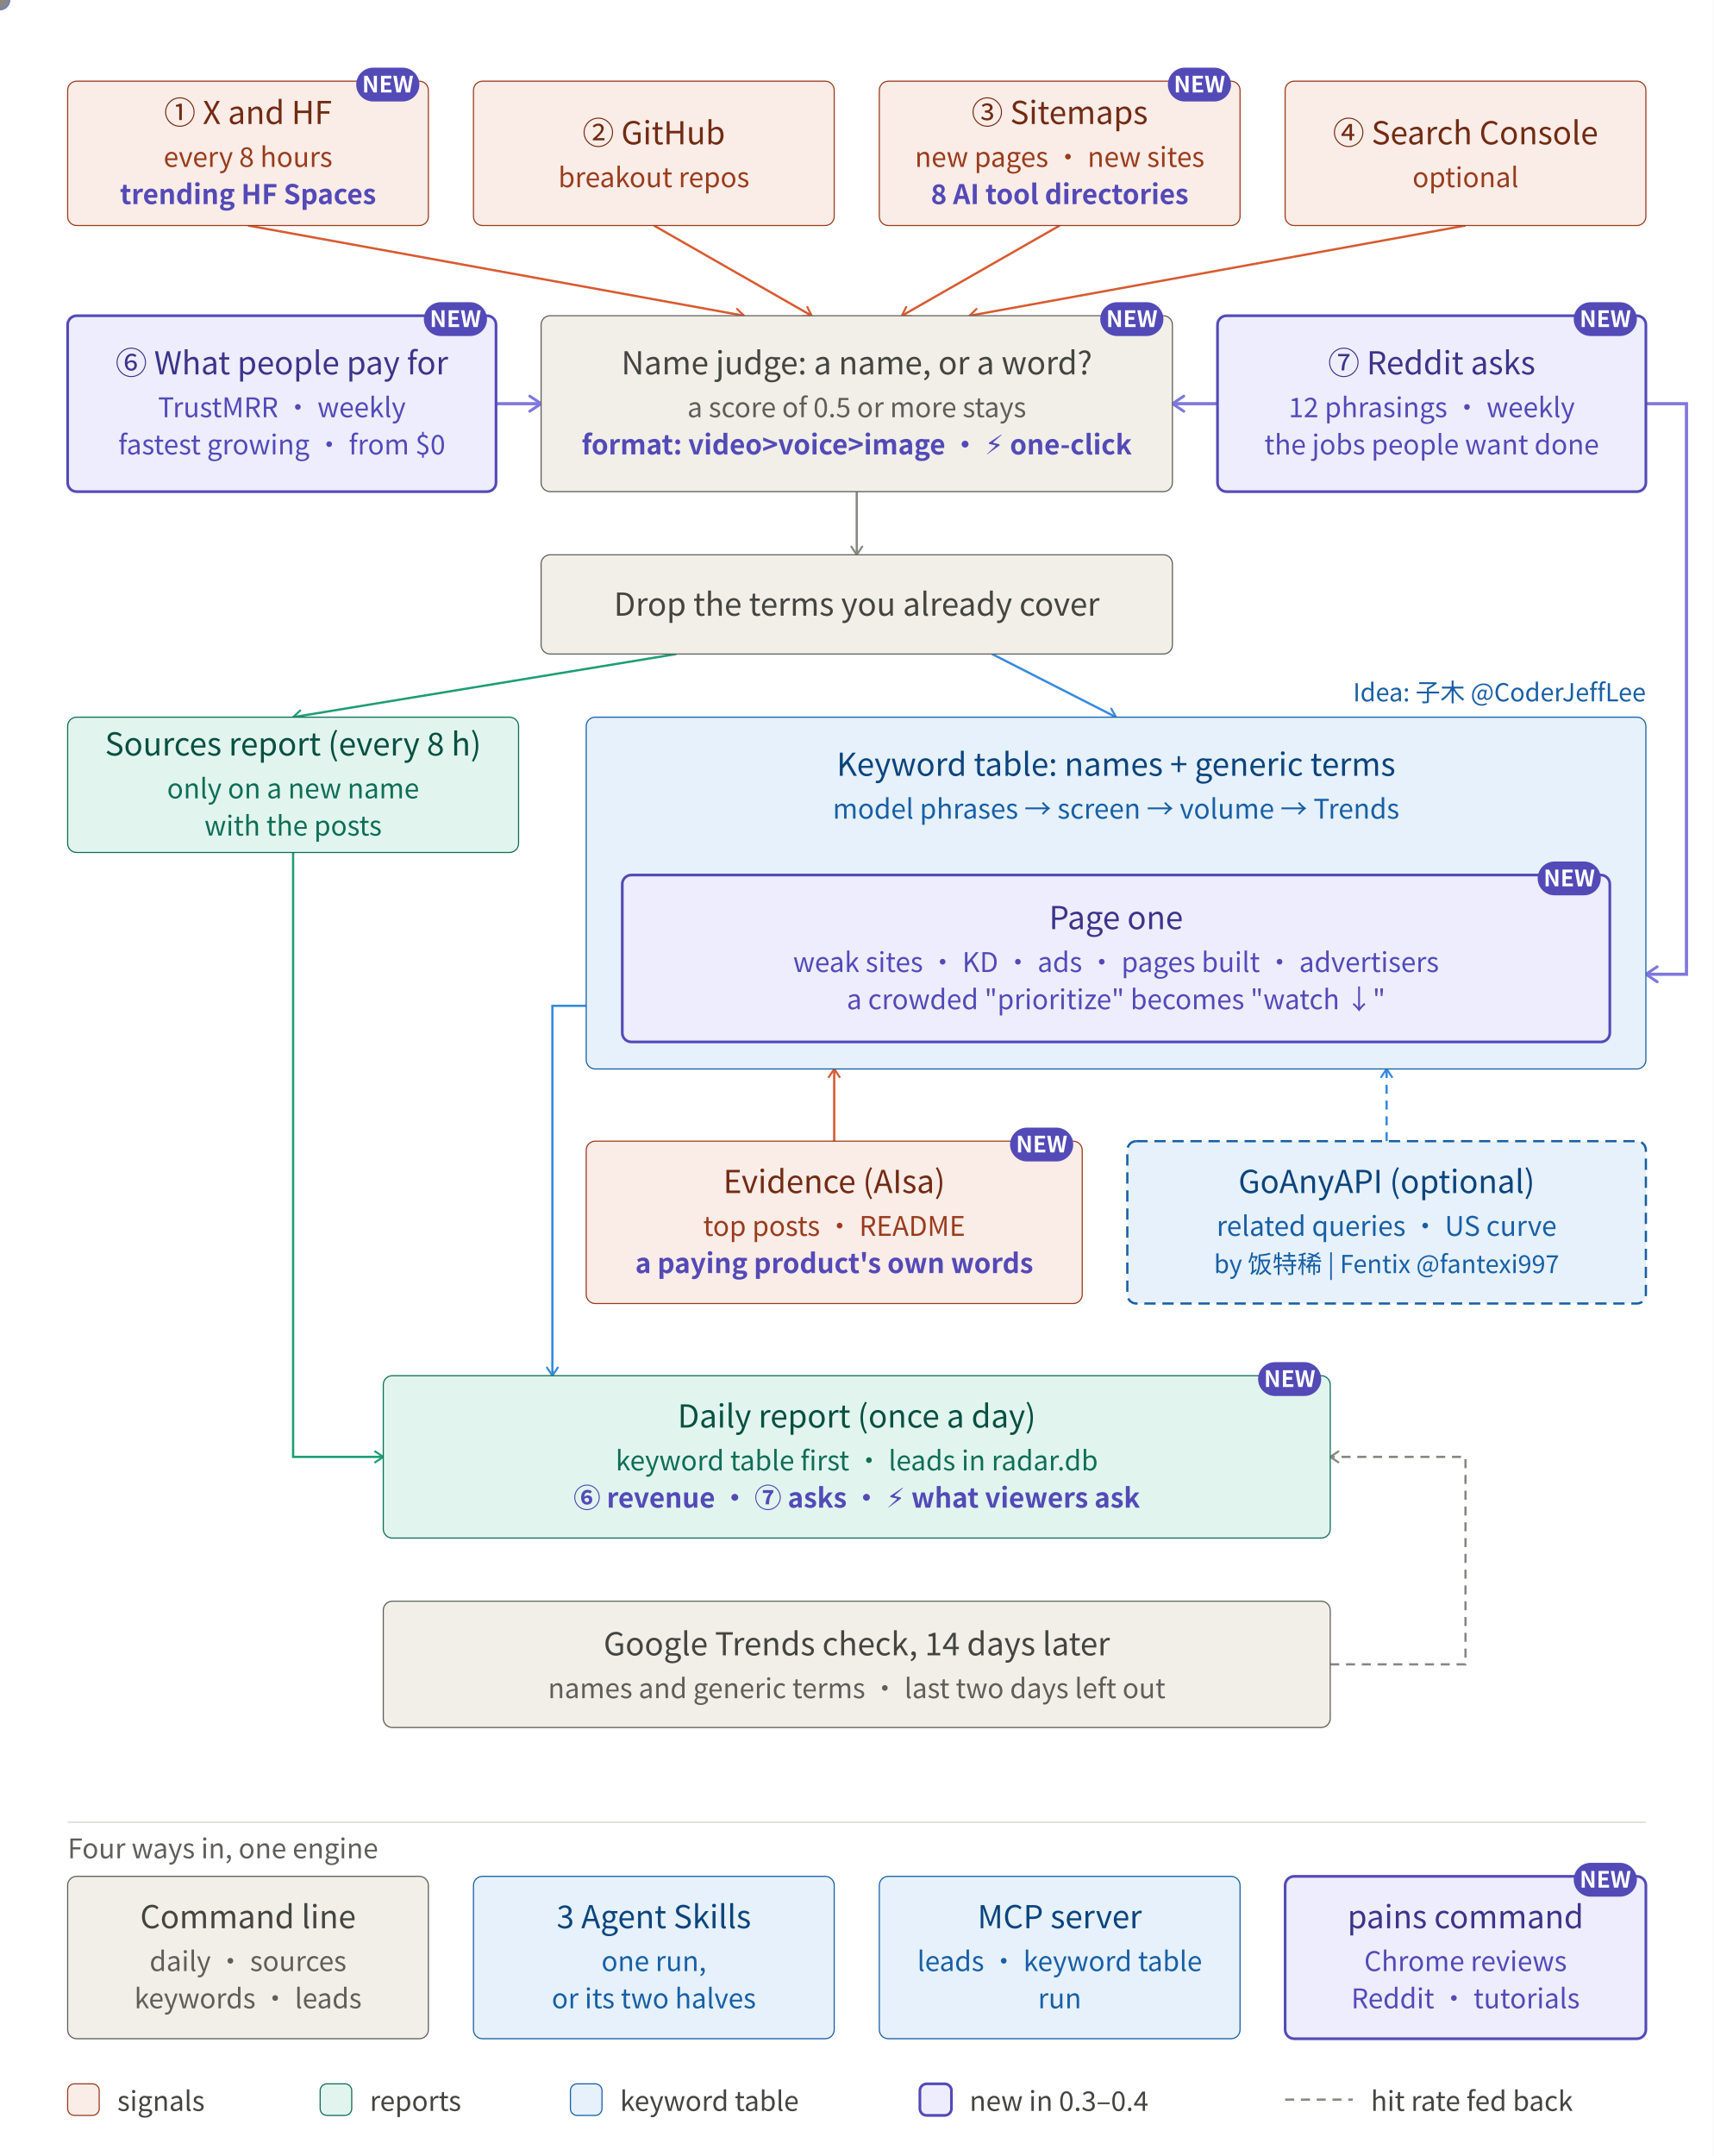
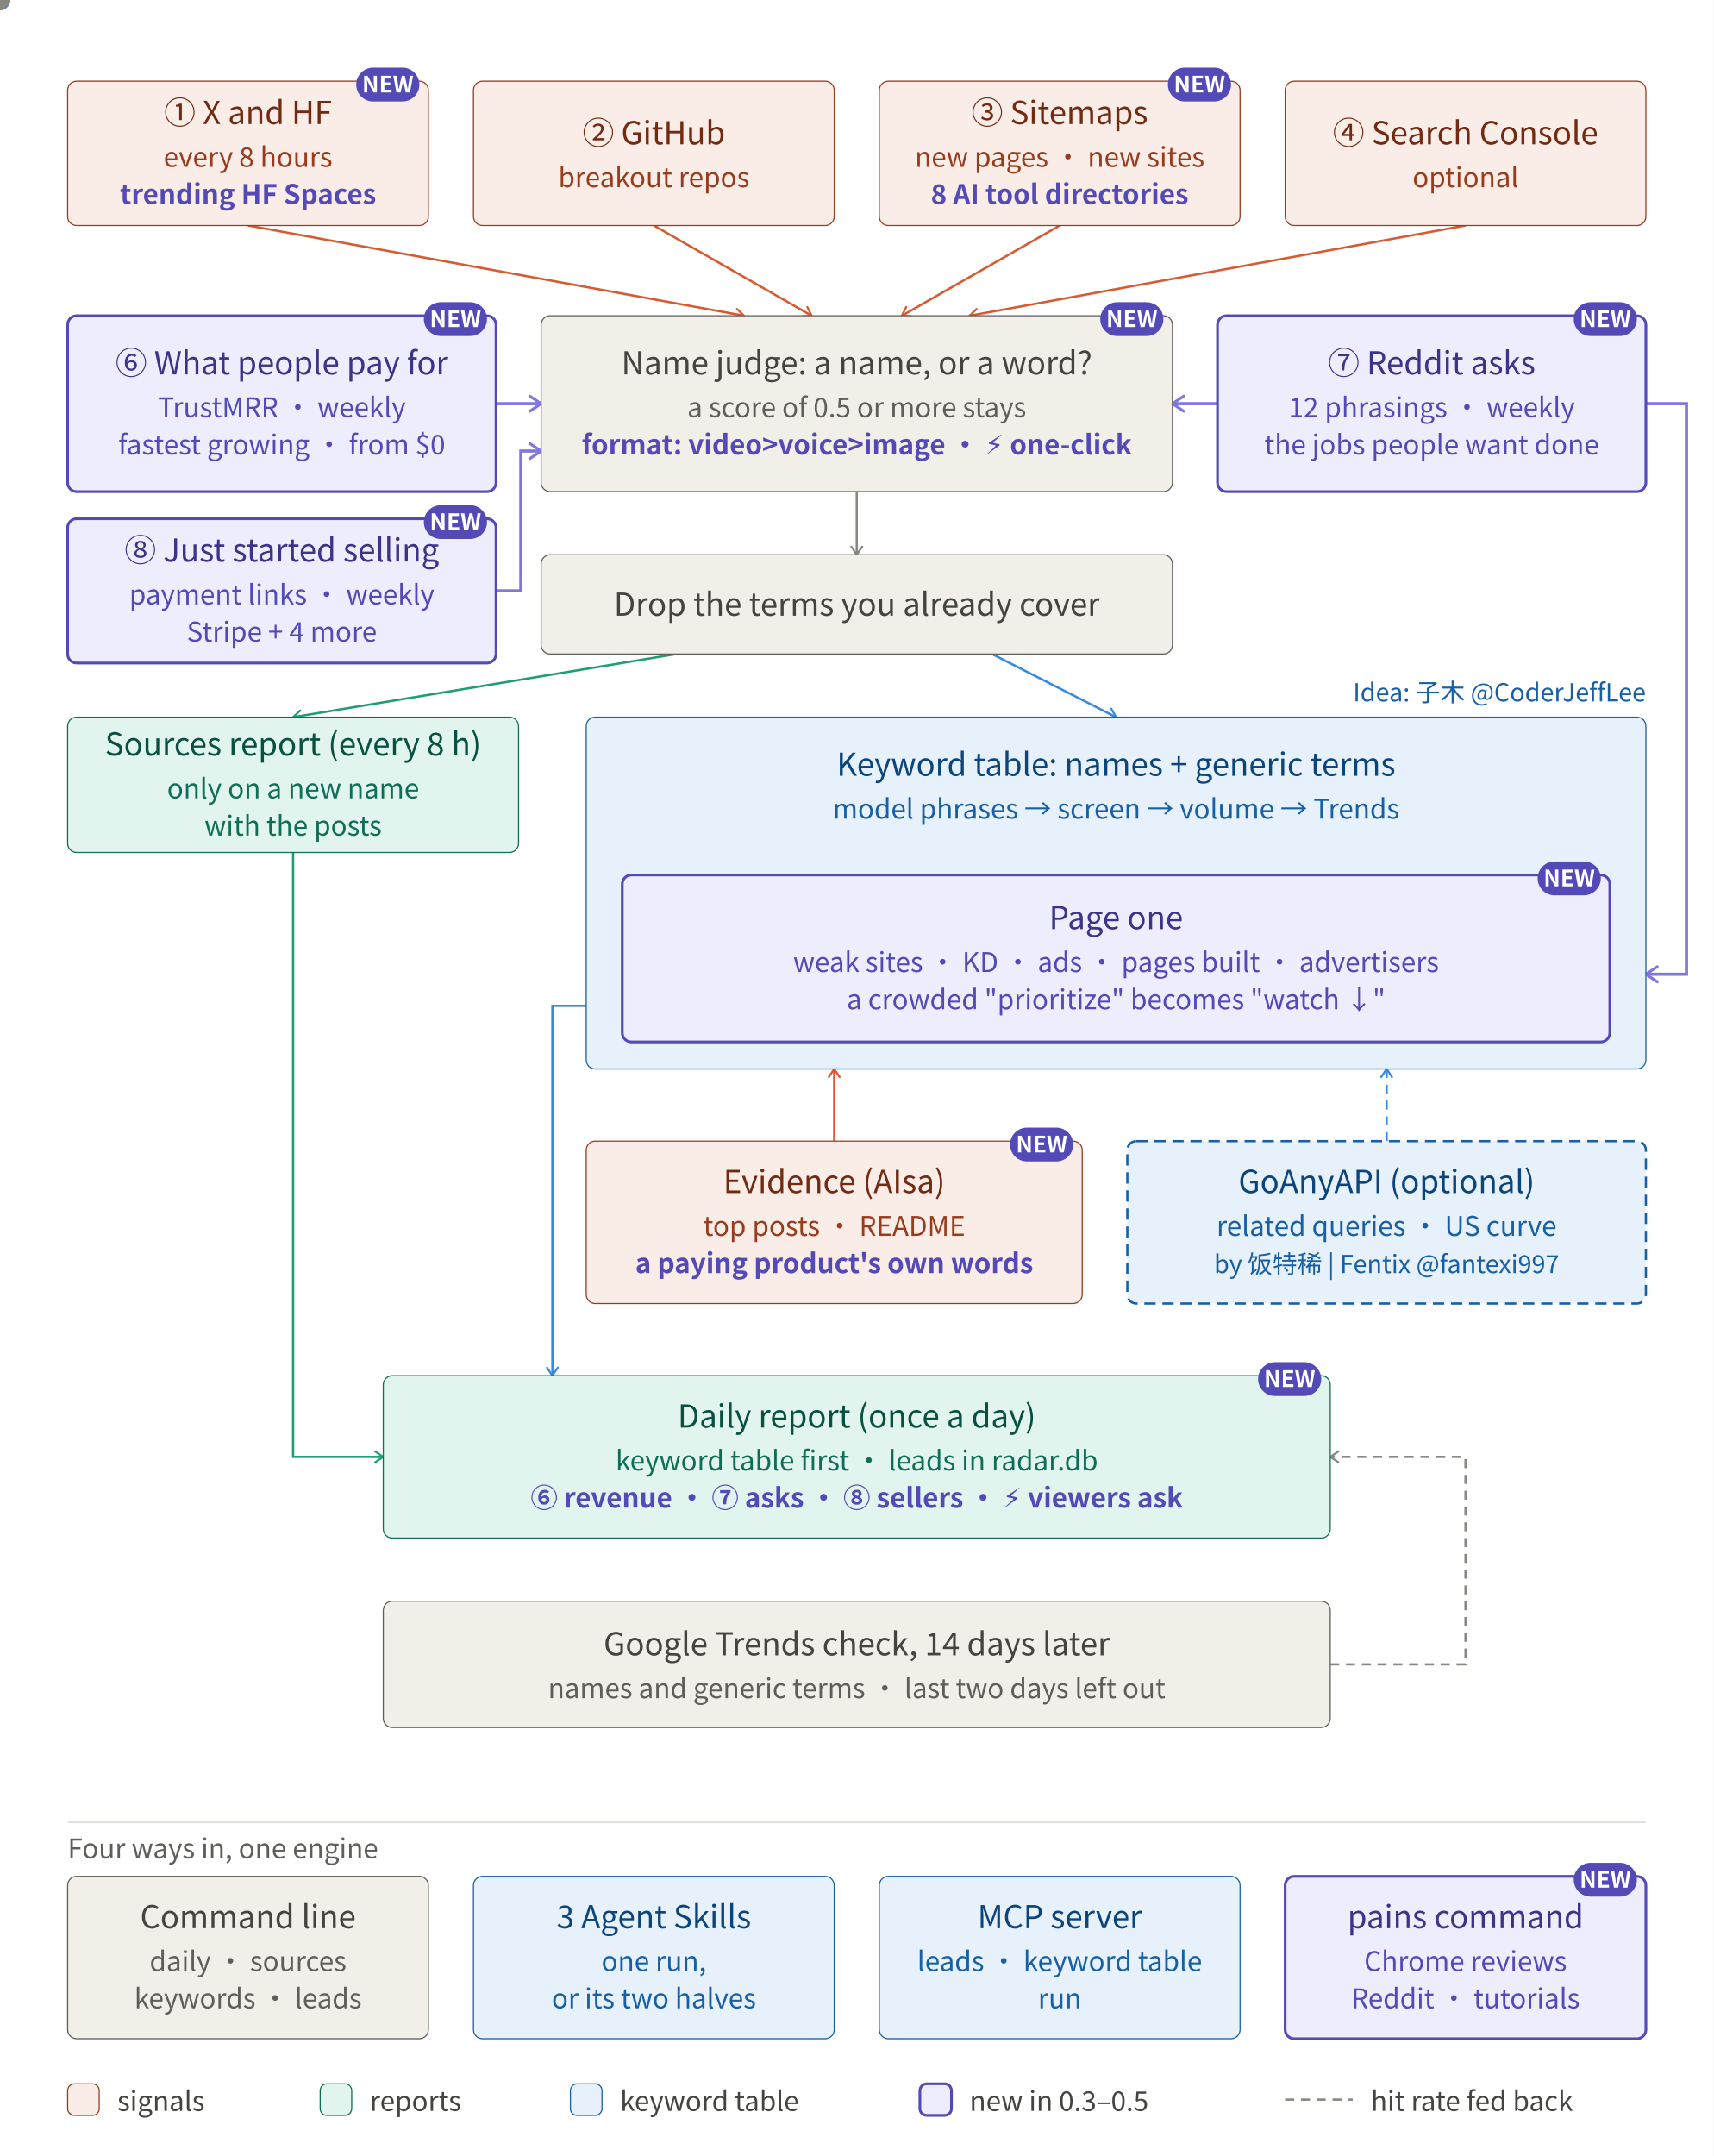
<svg xmlns="http://www.w3.org/2000/svg" width="1520" height="1912" viewBox="0 0 760 956" font-family="Hiragino Sans GB, PingFang SC, Noto Sans CJK SC, sans-serif">
  <defs>
    <marker id="arrow" viewBox="0 0 10 10" refX="8" refY="5" markerWidth="6" markerHeight="6" orient="auto-start-reverse">
      <path d="M2 1L8 5L2 9" fill="none" stroke="context-stroke" stroke-width="1.5" stroke-linecap="round" stroke-linejoin="round" />
    </marker>
  </defs>
  <rect width="760" height="956" fill="#FFFFFF" />
  <path id="p1" d="M110 100 L330 140" fill="none" stroke="#D85A30" stroke-width="1" marker-end="url(#arrow)" />
  <path id="p2" d="M290 100 L360 140" fill="none" stroke="#D85A30" stroke-width="1" marker-end="url(#arrow)" />
  <path id="p3" d="M470 100 L400 140" fill="none" stroke="#D85A30" stroke-width="1" marker-end="url(#arrow)" />
  <path id="p4" d="M650 100 L430 140" fill="none" stroke="#D85A30" stroke-width="1" marker-end="url(#arrow)" />
  <path id="p6" d="M220 179 L240 179" fill="none" stroke="#7F77DD" stroke-width="1.4" marker-end="url(#arrow)" />
  <path id="p7" d="M540 179 L520 179" fill="none" stroke="#7F77DD" stroke-width="1.4" marker-end="url(#arrow)" />
+   <path id="p8b" d="M220 262 L231 262 L231 200 L240 200" fill="none" stroke="#7F77DD" stroke-width="1.4" marker-end="url(#arrow)" />
  <path id="p7b" d="M730 179 L748 179 L748 432 L730 432" fill="none" stroke="#7F77DD" stroke-width="1.4" marker-end="url(#arrow)" />
  <path id="p5" d="M380 218 L380 246" fill="none" stroke="#888780" stroke-width="1" marker-end="url(#arrow)" />
  <path id="p8" d="M300 290 L130 318" fill="none" stroke="#1D9E75" stroke-width="1" marker-end="url(#arrow)" />
  <path id="p9" d="M440 290 L495 318" fill="none" stroke="#378ADD" stroke-width="1" marker-end="url(#arrow)" />
  <path id="p10" d="M370 506 L370 474" fill="none" stroke="#D85A30" stroke-width="1" marker-end="url(#arrow)" />
  <path id="p11" d="M615 506 L615 474" fill="none" stroke="#378ADD" stroke-width="1" stroke-dasharray="4 3" marker-end="url(#arrow)" />
  <path id="p12" d="M130 378 L130 646 L170 646" fill="none" stroke="#1D9E75" stroke-width="1" marker-end="url(#arrow)" />
  <path id="p13" d="M260 446 L245 446 L245 610" fill="none" stroke="#378ADD" stroke-width="1" marker-end="url(#arrow)" />
  <path id="p14" d="M590 738 L650 738 L650 646 L590 646" fill="none" stroke="#888780" stroke-width="1" stroke-dasharray="4 3" marker-end="url(#arrow)" />
  <g font-size="14" text-anchor="middle">
    <rect x="30" y="36" width="160" height="64" rx="4" fill="#FAECE7" stroke="#993C1D" stroke-width="0.5" />
    <text x="110.0" y="55.0" fill="#712B13" font-weight="500">① X and HF</text>
    <text x="110.0" y="74.0" fill="#993C1D" font-size="12">every 8 hours</text>
    <text x="110.0" y="90.5" fill="#534AB7" font-size="12" font-weight="600">trending HF Spaces</text>
    <rect x="158" y="30" width="28" height="15" rx="7.5" fill="#534AB7" />
    <text x="172" y="41" font-size="10" fill="#FFFFFF" font-weight="600">NEW</text>
    <rect x="210" y="36" width="160" height="64" rx="4" fill="#FAECE7" stroke="#993C1D" stroke-width="0.5" />
    <text x="290.0" y="64.0" fill="#712B13" font-weight="500">② GitHub</text>
    <text x="290.0" y="83.0" fill="#993C1D" font-size="12">breakout repos</text>
    <rect x="390" y="36" width="160" height="64" rx="4" fill="#FAECE7" stroke="#993C1D" stroke-width="0.5" />
    <text x="470.0" y="55.0" fill="#712B13" font-weight="500">③ Sitemaps</text>
    <text x="470.0" y="74.0" fill="#993C1D" font-size="12">new pages · new sites</text>
    <text x="470.0" y="90.5" fill="#534AB7" font-size="12" font-weight="600">8 AI tool directories</text>
    <rect x="518" y="30" width="28" height="15" rx="7.5" fill="#534AB7" />
    <text x="532" y="41" font-size="10" fill="#FFFFFF" font-weight="600">NEW</text>
    <rect x="570" y="36" width="160" height="64" rx="4" fill="#FAECE7" stroke="#993C1D" stroke-width="0.5" />
    <text x="650.0" y="64.0" fill="#712B13" font-weight="500">④ Search Console</text>
    <text x="650.0" y="83.0" fill="#993C1D" font-size="12">optional</text>
    <rect x="30" y="140" width="190" height="78" rx="4" fill="#EEEDFE" stroke="#534AB7" stroke-width="1.2" />
    <text x="125.0" y="166.0" fill="#3C3489" font-weight="500">⑥ What people pay for</text>
    <text x="125.0" y="185.0" fill="#534AB7" font-size="12">TrustMRR · weekly</text>
    <text x="125.0" y="201.5" fill="#534AB7" font-size="12">fastest growing · from $0</text>
    <rect x="188" y="134" width="28" height="15" rx="7.5" fill="#534AB7" />
    <text x="202" y="145" font-size="10" fill="#FFFFFF" font-weight="600">NEW</text>
    <rect x="240" y="140" width="280" height="78" rx="4" fill="#F1EFE8" stroke="#5F5E5A" stroke-width="0.5" />
    <text x="380.0" y="166.0" fill="#444441" font-weight="500">Name judge: a name, or a word?</text>
    <text x="380.0" y="185.0" fill="#5F5E5A" font-size="12">a score of 0.5 or more stays</text>
    <text x="380.0" y="201.5" fill="#534AB7" font-size="12" font-weight="600">format: video&gt;voice&gt;image · ⚡ one-click</text>
    <rect x="488" y="134" width="28" height="15" rx="7.5" fill="#534AB7" />
    <text x="502" y="145" font-size="10" fill="#FFFFFF" font-weight="600">NEW</text>
    <rect x="540" y="140" width="190" height="78" rx="4" fill="#EEEDFE" stroke="#534AB7" stroke-width="1.2" />
    <text x="635.0" y="166.0" fill="#3C3489" font-weight="500">⑦ Reddit asks</text>
    <text x="635.0" y="185.0" fill="#534AB7" font-size="12">12 phrasings · weekly</text>
    <text x="635.0" y="201.5" fill="#534AB7" font-size="12">the jobs people want done</text>
    <rect x="698" y="134" width="28" height="15" rx="7.5" fill="#534AB7" />
    <text x="712" y="145" font-size="10" fill="#FFFFFF" font-weight="600">NEW</text>
+     <rect x="30" y="230" width="190" height="64" rx="4" fill="#EEEDFE" stroke="#534AB7" stroke-width="1.2" />
+     <text x="125.0" y="249.0" fill="#3C3489" font-weight="500">⑧ Just started selling</text>
+     <text x="125.0" y="268.0" fill="#534AB7" font-size="12">payment links · weekly</text>
+     <text x="125.0" y="284.5" fill="#534AB7" font-size="12">Stripe + 4 more</text>
+     <rect x="188" y="224" width="28" height="15" rx="7.5" fill="#534AB7" />
+     <text x="202" y="235" font-size="10" fill="#FFFFFF" font-weight="600">NEW</text>
    <rect x="240" y="246" width="280" height="44" rx="4" fill="#F1EFE8" stroke="#5F5E5A" stroke-width="0.5" />
    <text x="380.0" y="273.0" fill="#444441" font-weight="500">Drop the terms you already cover</text>
    <rect x="30" y="318" width="200" height="60" rx="4" fill="#E1F5EE" stroke="#0F6E56" stroke-width="0.5" />
    <text x="130.0" y="335.0" fill="#085041" font-weight="500">Sources report (every 8 h)</text>
    <text x="130.0" y="354.0" fill="#0F6E56" font-size="12">only on a new name</text>
    <text x="130.0" y="370.5" fill="#0F6E56" font-size="12">with the posts</text>
    <rect x="260" y="318" width="470" height="156" rx="4" fill="#E6F1FB" stroke="#185FA5" stroke-width="0.5" />
    <text x="495.0" y="344.0" fill="#0C447C" font-weight="500">Keyword table: names + generic terms</text>
    <text x="495.0" y="363.0" fill="#185FA5" font-size="12">model phrases → screen → volume → Trends</text>
    <rect x="276" y="388" width="438" height="74" rx="4" fill="#EEEDFE" stroke="#534AB7" stroke-width="1.2" />
    <text x="495.0" y="412.0" fill="#3C3489" font-weight="500">Page one</text>
    <text x="495.0" y="431.0" fill="#534AB7" font-size="12">weak sites · KD · ads · pages built · advertisers</text>
    <text x="495.0" y="447.5" fill="#534AB7" font-size="12">a crowded "prioritize" becomes "watch ↓"</text>
    <rect x="682" y="382" width="28" height="15" rx="7.5" fill="#534AB7" />
    <text x="696" y="393" font-size="10" fill="#FFFFFF" font-weight="600">NEW</text>
    <rect x="260" y="506" width="220" height="72" rx="4" fill="#FAECE7" stroke="#993C1D" stroke-width="0.5" />
    <text x="370.0" y="529.0" fill="#712B13" font-weight="500">Evidence (AIsa)</text>
    <text x="370.0" y="548.0" fill="#993C1D" font-size="12">top posts · README</text>
    <text x="370.0" y="564.5" fill="#534AB7" font-size="12" font-weight="600">a paying product's own words</text>
    <rect x="448" y="500" width="28" height="15" rx="7.5" fill="#534AB7" />
    <text x="462" y="511" font-size="10" fill="#FFFFFF" font-weight="600">NEW</text>
    <rect x="500" y="506" width="230" height="72" rx="4" fill="#E6F1FB" stroke="#185FA5" stroke-width="1" stroke-dasharray="5 3" />
    <text x="615.0" y="529.0" fill="#0C447C" font-weight="500">GoAnyAPI (optional)</text>
    <text x="615.0" y="548.0" fill="#185FA5" font-size="12">related queries · US curve</text>
    <text x="615.0" y="564.5" fill="#185FA5" font-size="11">by 饭特稀 | Fentix @fantexi997</text>
    <rect x="170" y="610" width="420" height="72" rx="4" fill="#E1F5EE" stroke="#0F6E56" stroke-width="0.5" />
    <text x="380.0" y="633.0" fill="#085041" font-weight="500">Daily report (once a day)</text>
    <text x="380.0" y="652.0" fill="#0F6E56" font-size="12">keyword table first · leads in radar.db</text>
-     <text x="380.0" y="668.5" fill="#534AB7" font-size="12" font-weight="600">⑥ revenue · ⑦ asks · ⚡ what viewers ask</text>
+     <text x="380.0" y="668.5" fill="#534AB7" font-size="12" font-weight="600">⑥ revenue · ⑦ asks · ⑧ sellers · ⚡ viewers ask</text>
    <rect x="558" y="604" width="28" height="15" rx="7.5" fill="#534AB7" />
    <text x="572" y="615" font-size="10" fill="#FFFFFF" font-weight="600">NEW</text>
    <rect x="170" y="710" width="420" height="56" rx="4" fill="#F1EFE8" stroke="#5F5E5A" stroke-width="0.5" />
    <text x="380.0" y="734.0" fill="#444441" font-weight="500">Google Trends check, 14 days later</text>
    <text x="380.0" y="753.0" fill="#5F5E5A" font-size="12">names and generic terms · last two days left out</text>
    <rect x="30" y="832" width="160" height="72" rx="4" fill="#F1EFE8" stroke="#5F5E5A" stroke-width="0.5" />
    <text x="110.0" y="855.0" fill="#444441" font-weight="500">Command line</text>
    <text x="110.0" y="874.0" fill="#5F5E5A" font-size="12">daily · sources</text>
    <text x="110.0" y="890.5" fill="#5F5E5A" font-size="12">keywords · leads</text>
    <rect x="210" y="832" width="160" height="72" rx="4" fill="#E6F1FB" stroke="#185FA5" stroke-width="0.5" />
    <text x="290.0" y="855.0" fill="#0C447C" font-weight="500">3 Agent Skills</text>
    <text x="290.0" y="874.0" fill="#185FA5" font-size="12">one run,</text>
    <text x="290.0" y="890.5" fill="#185FA5" font-size="12">or its two halves</text>
    <rect x="390" y="832" width="160" height="72" rx="4" fill="#E6F1FB" stroke="#185FA5" stroke-width="0.5" />
    <text x="470.0" y="855.0" fill="#0C447C" font-weight="500">MCP server</text>
    <text x="470.0" y="874.0" fill="#185FA5" font-size="12">leads · keyword table</text>
    <text x="470.0" y="890.5" fill="#185FA5" font-size="12">run</text>
    <rect x="570" y="832" width="160" height="72" rx="4" fill="#EEEDFE" stroke="#534AB7" stroke-width="1.2" />
    <text x="650.0" y="855.0" fill="#3C3489" font-weight="500">pains command</text>
    <text x="650.0" y="874.0" fill="#534AB7" font-size="12">Chrome reviews</text>
    <text x="650.0" y="890.5" fill="#534AB7" font-size="12">Reddit · tutorials</text>
    <rect x="698" y="826" width="28" height="15" rx="7.5" fill="#534AB7" />
    <text x="712" y="837" font-size="10" fill="#FFFFFF" font-weight="600">NEW</text>
  </g>
  <path d="M30 808 H730" stroke="#D3D1C7" stroke-width="0.5" fill="none" />
  <text x="30" y="824" font-size="12" fill="#5F5E5A" font-weight="500">Four ways in, one engine</text>
  <text x="730" y="311" text-anchor="end" font-size="11" fill="#185FA5">Idea: 子木 @CoderJeffLee</text>
  <rect x="30" y="924" width="14" height="14" rx="3" fill="#FAECE7" stroke="#993C1D" stroke-width="0.5" />
  <text x="52" y="936" font-size="12" fill="#444441">signals</text>
  <rect x="142" y="924" width="14" height="14" rx="3" fill="#E1F5EE" stroke="#0F6E56" stroke-width="0.5" />
  <text x="164" y="936" font-size="12" fill="#444441">reports</text>
  <rect x="253" y="924" width="14" height="14" rx="3" fill="#E6F1FB" stroke="#185FA5" stroke-width="0.5" />
  <text x="275" y="936" font-size="12" fill="#444441">keyword table</text>
  <rect x="408" y="924" width="14" height="14" rx="3" fill="#EEEDFE" stroke="#534AB7" stroke-width="1.2" />
-   <text x="430" y="936" font-size="12" fill="#444441">new in 0.3–0.4</text>
+   <text x="430" y="936" font-size="12" fill="#444441">new in 0.3–0.5</text>
  <path d="M570 931 H600" stroke="#888780" stroke-width="1" stroke-dasharray="4 3" fill="none" />
  <text x="608" y="936" font-size="12" fill="#444441">hit rate fed back</text>
  <circle r="4" fill="#D85A30">
    <animateMotion dur="2.4s" repeatCount="indefinite" begin="0.0s">
      <mpath href="#p1" />
    </animateMotion>
  </circle>
  <circle r="4" fill="#D85A30">
    <animateMotion dur="2.4s" repeatCount="indefinite" begin="0.6s">
      <mpath href="#p2" />
    </animateMotion>
  </circle>
  <circle r="4" fill="#D85A30">
    <animateMotion dur="2.4s" repeatCount="indefinite" begin="1.2s">
      <mpath href="#p3" />
    </animateMotion>
  </circle>
  <circle r="4" fill="#D85A30">
    <animateMotion dur="2.4s" repeatCount="indefinite" begin="1.8s">
      <mpath href="#p4" />
    </animateMotion>
  </circle>
  <circle r="4.5" fill="#7F77DD">
    <animateMotion dur="1.2s" repeatCount="indefinite" begin="0.2s">
      <mpath href="#p6" />
    </animateMotion>
  </circle>
  <circle r="4.5" fill="#7F77DD">
    <animateMotion dur="1.2s" repeatCount="indefinite" begin="0.8s">
      <mpath href="#p7" />
+     </animateMotion>
+   </circle>
+   <circle r="4.5" fill="#7F77DD">
+     <animateMotion dur="1.6s" repeatCount="indefinite" begin="0.5s">
+       <mpath href="#p8b" />
    </animateMotion>
  </circle>
  <circle r="4.5" fill="#7F77DD">
    <animateMotion dur="2.8s" repeatCount="indefinite" begin="0.4s">
      <mpath href="#p7b" />
    </animateMotion>
  </circle>
  <circle r="4" fill="#888780">
    <animateMotion dur="1.2s" repeatCount="indefinite" begin="0.3s">
      <mpath href="#p5" />
    </animateMotion>
  </circle>
  <circle r="4" fill="#1D9E75">
    <animateMotion dur="1.6s" repeatCount="indefinite" begin="0.0s">
      <mpath href="#p8" />
    </animateMotion>
  </circle>
  <circle r="4" fill="#378ADD">
    <animateMotion dur="1.6s" repeatCount="indefinite" begin="0.4s">
      <mpath href="#p9" />
    </animateMotion>
  </circle>
  <circle r="4" fill="#D85A30">
    <animateMotion dur="1.4s" repeatCount="indefinite" begin="0.8s">
      <mpath href="#p10" />
    </animateMotion>
  </circle>
  <circle r="4" fill="#378ADD">
    <animateMotion dur="1.4s" repeatCount="indefinite" begin="1.2s">
      <mpath href="#p11" />
    </animateMotion>
  </circle>
  <circle r="4" fill="#1D9E75">
    <animateMotion dur="2.4s" repeatCount="indefinite" begin="0.2s">
      <mpath href="#p12" />
    </animateMotion>
  </circle>
  <circle r="4" fill="#378ADD">
    <animateMotion dur="1.8s" repeatCount="indefinite" begin="0.6s">
      <mpath href="#p13" />
    </animateMotion>
  </circle>
  <circle r="4" fill="#888780">
    <animateMotion dur="4.8s" repeatCount="indefinite" begin="0.0s">
      <mpath href="#p14" />
    </animateMotion>
  </circle>
</svg>
